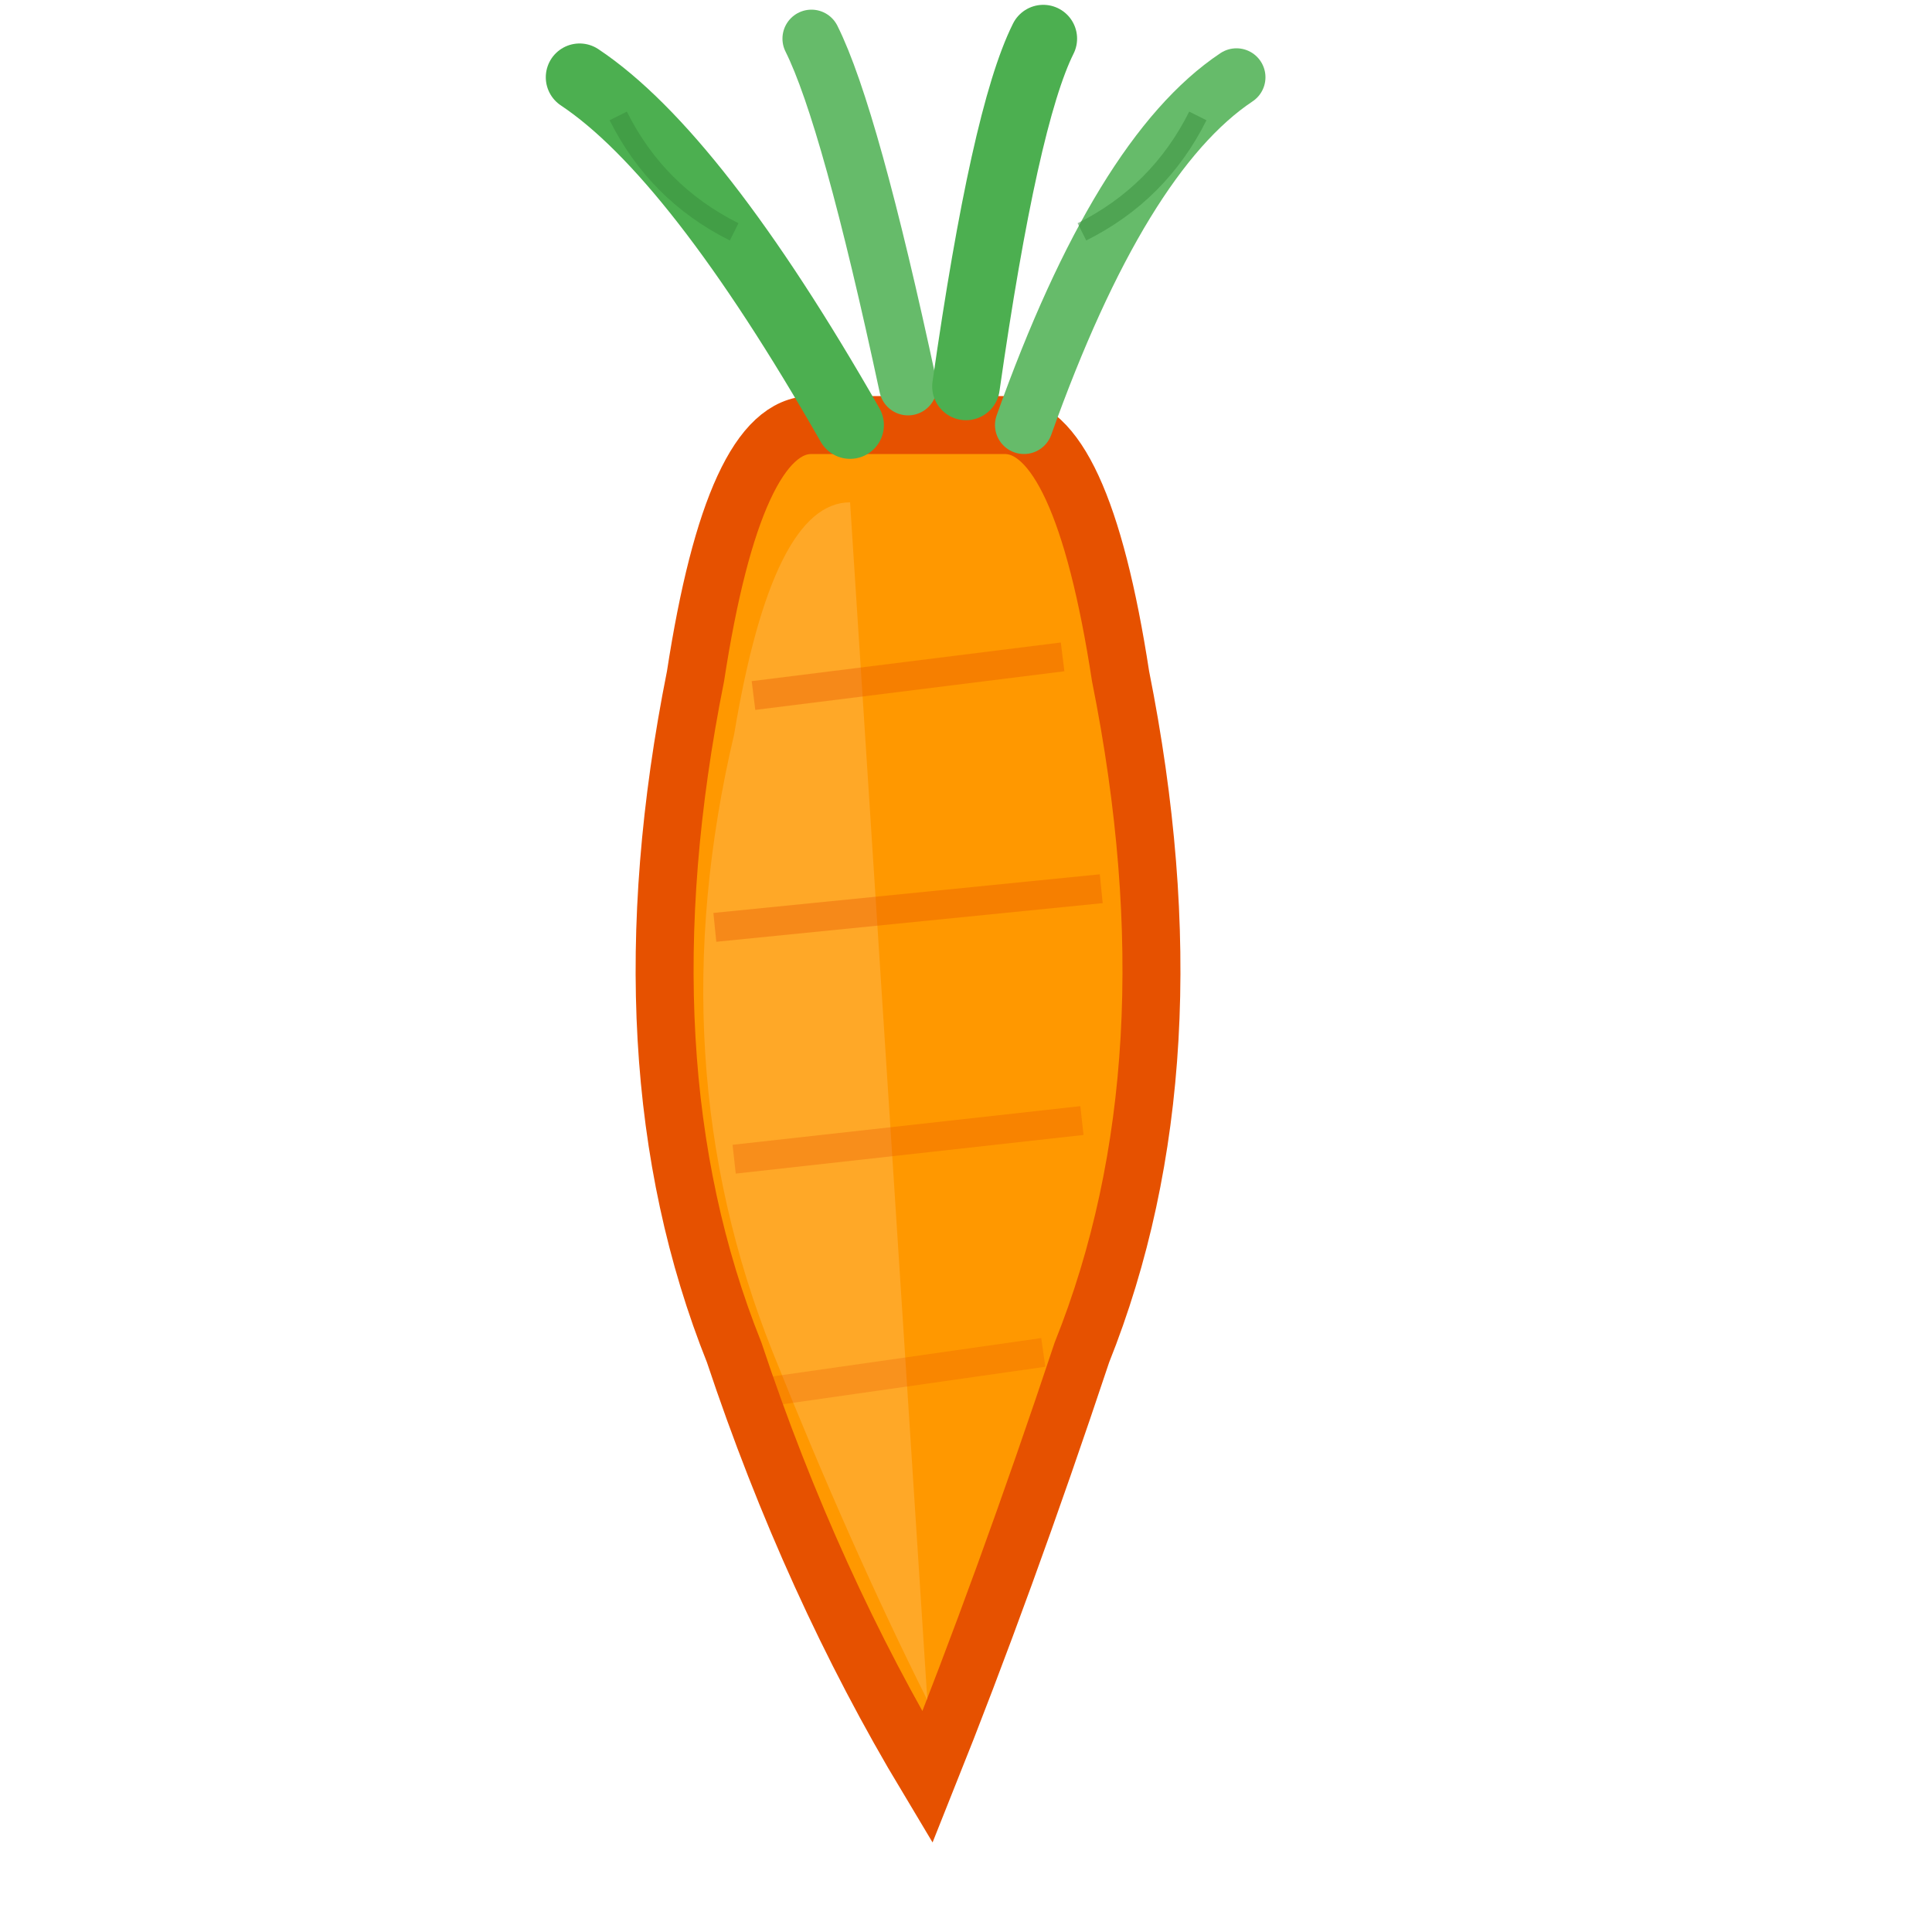
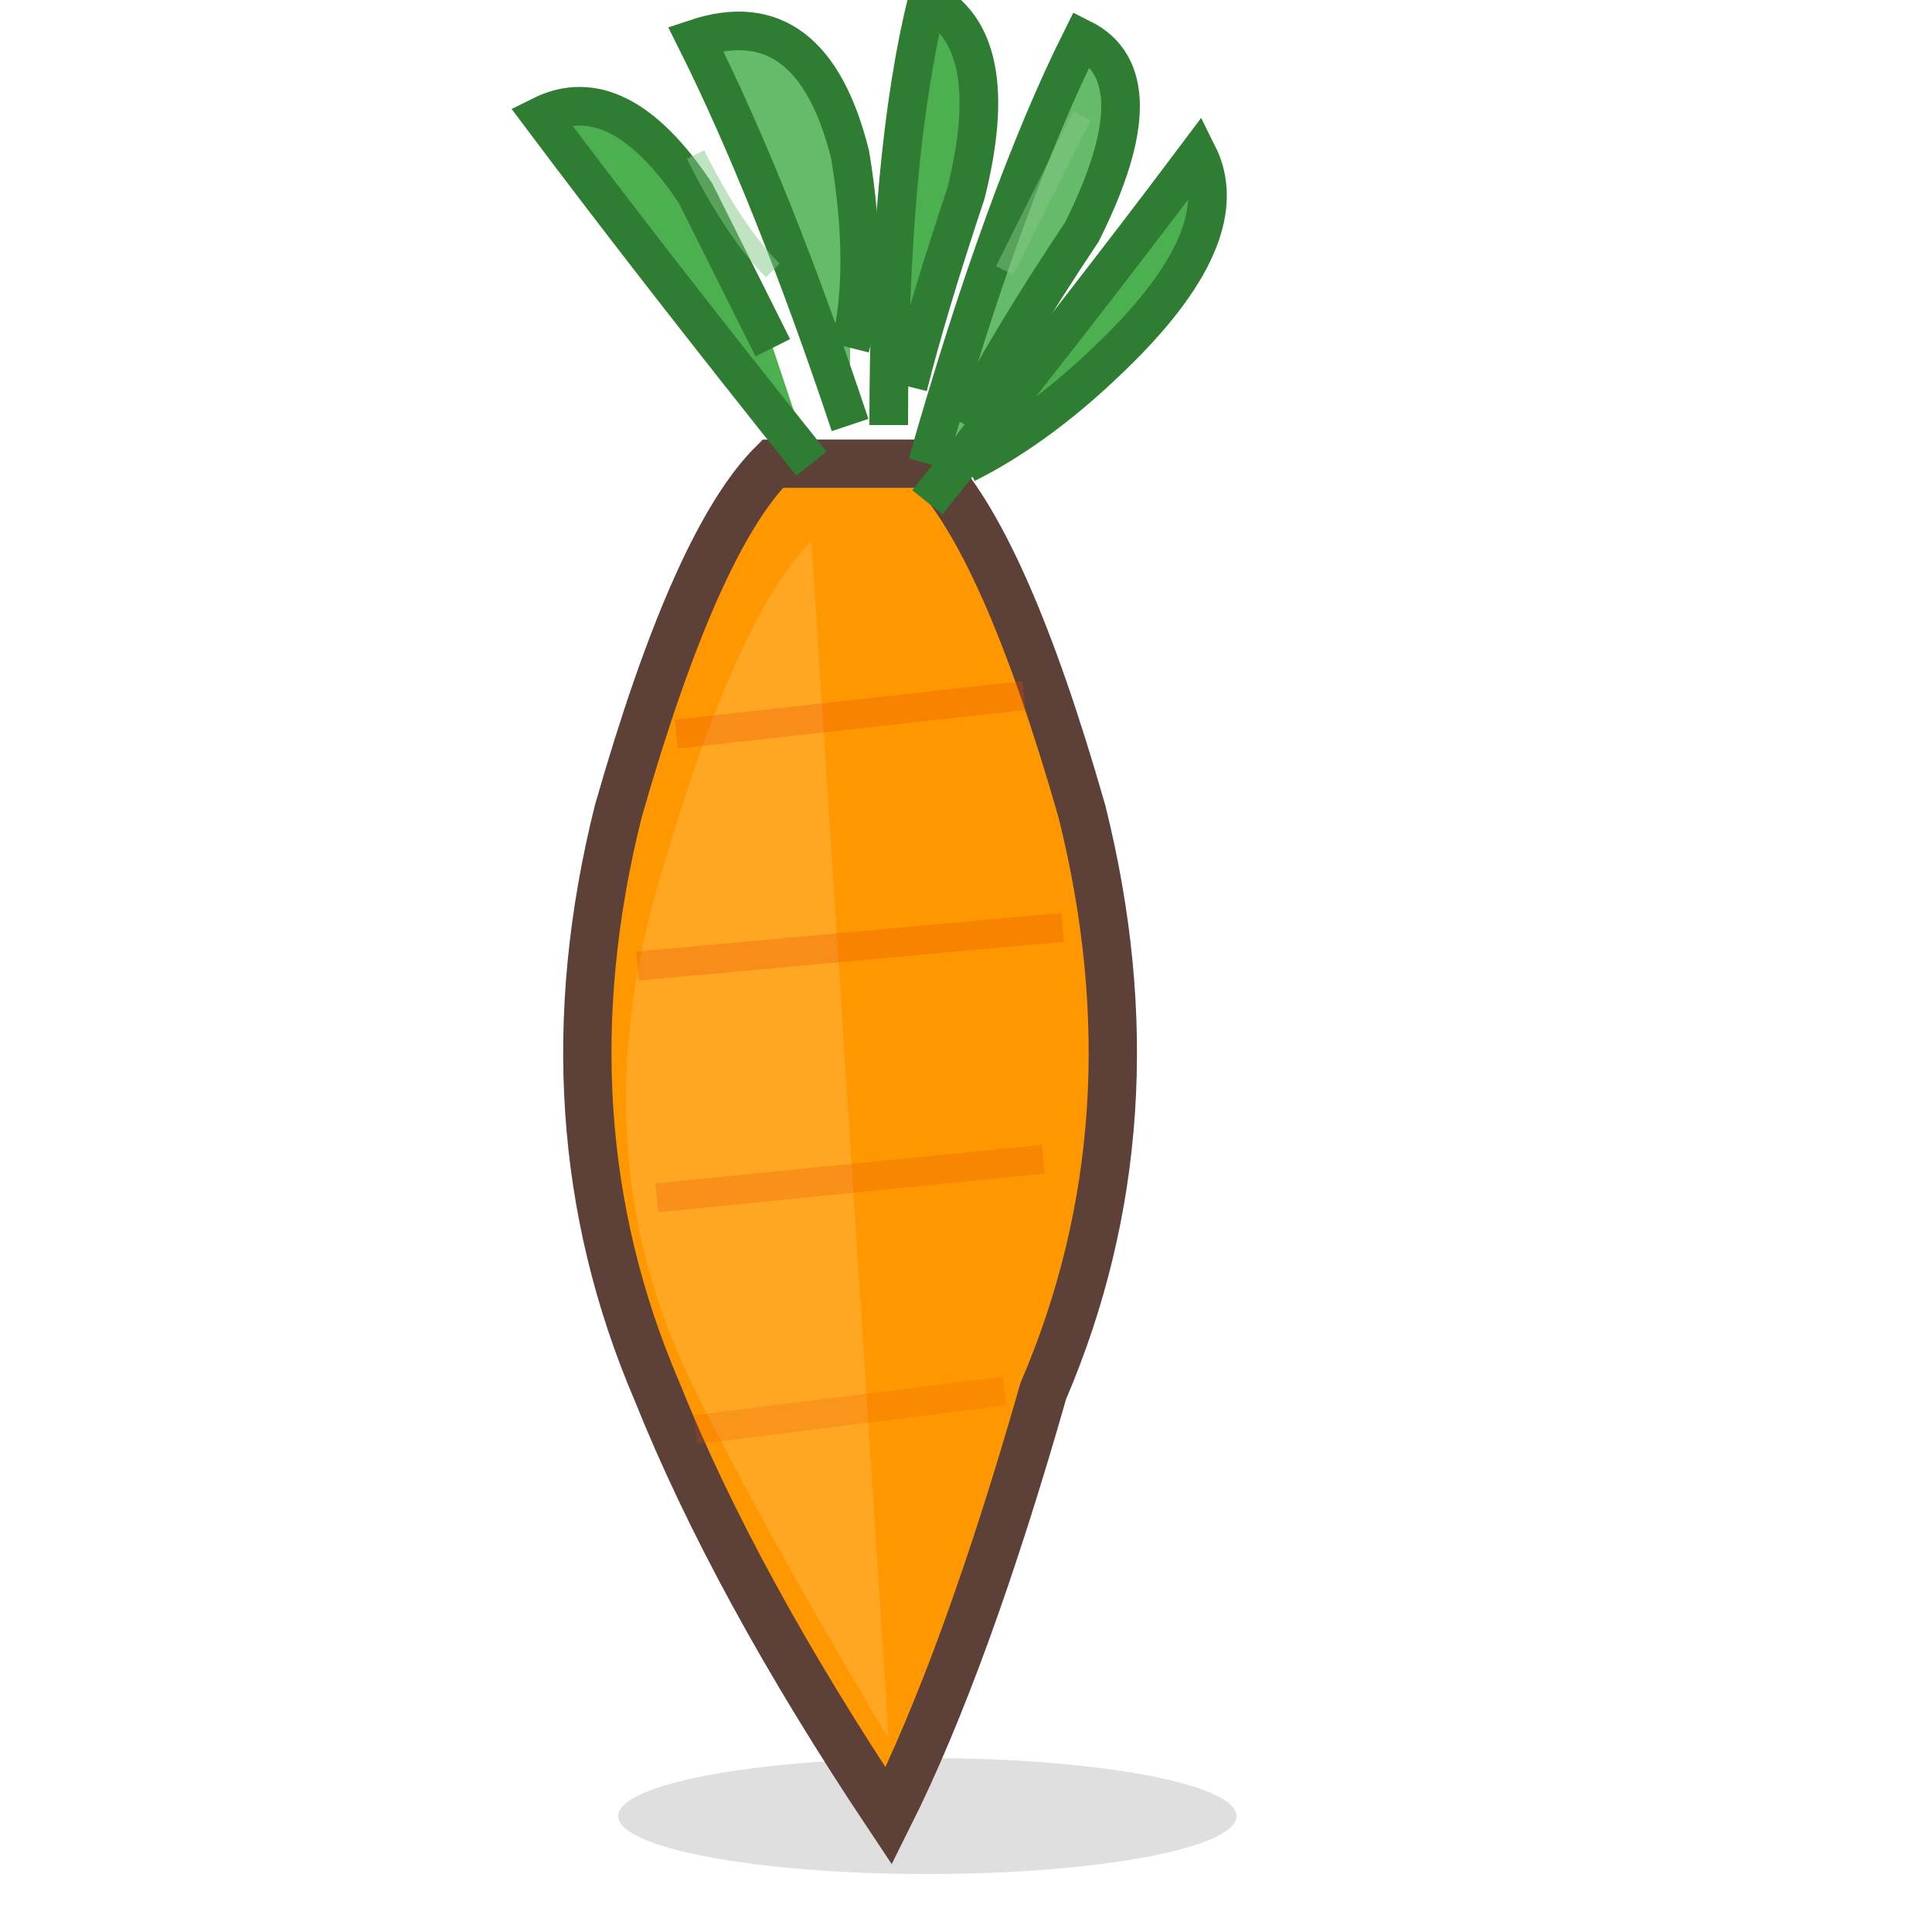
<svg xmlns="http://www.w3.org/2000/svg" viewBox="0 0 100 100">
-   <path d="M42 22 Q38 22 36 35 Q32 55 38 70 Q42 82 48 92 Q52 82 56 70 Q62 55 58 35 Q56 22 52 22Z" fill="#FF9800" stroke="#E65100" stroke-width="3" />
-   <path d="M44 26 Q40 26 38 38 Q34 55 40 70 Q44 80 48 88" fill="#FFB74D" stroke="none" opacity="0.5" />
-   <line x1="39" y1="36" x2="55" y2="34" stroke="#E65100" stroke-width="1.5" opacity="0.35" />
-   <line x1="37" y1="48" x2="57" y2="46" stroke="#E65100" stroke-width="1.5" opacity="0.35" />
-   <line x1="38" y1="60" x2="56" y2="58" stroke="#E65100" stroke-width="1.5" opacity="0.3" />
-   <line x1="40" y1="72" x2="54" y2="70" stroke="#E65100" stroke-width="1.5" opacity="0.25" />
-   <path d="M44 22 Q36 8 30 4" fill="none" stroke="#4CAF50" stroke-width="3.5" stroke-linecap="round" />
-   <path d="M47 20 Q44 6 42 2" fill="none" stroke="#66BB6A" stroke-width="3" stroke-linecap="round" />
-   <path d="M50 20 Q52 6 54 2" fill="none" stroke="#4CAF50" stroke-width="3.5" stroke-linecap="round" />
-   <path d="M53 22 Q58 8 64 4" fill="none" stroke="#66BB6A" stroke-width="3" stroke-linecap="round" />
-   <path d="M32 6 Q34 10 38 12" fill="none" stroke="#388E3C" stroke-width="1" opacity="0.5" />
-   <path d="M62 6 Q60 10 56 12" fill="none" stroke="#388E3C" stroke-width="1" opacity="0.5" />
+   <ellipse cx="48" cy="94" rx="16" ry="3" fill="#00000020" />
+   <path d="M40 24 Q36 28 32 42 Q28 58 34 72 Q38 82 46 94 Q50 86 54 72 Q60 58 56 42 Q52 28 48 24Z" fill="#FF9800" stroke="#5D4037" stroke-width="2.5" />
+   <path d="M42 28 Q38 32 34 46 Q30 60 36 72 Q40 80 46 90" fill="#FFB74D" stroke="none" opacity="0.45" />
+   <line x1="35" y1="38" x2="53" y2="36" stroke="#E65100" stroke-width="1.5" opacity="0.3" />
+   <line x1="33" y1="50" x2="55" y2="48" stroke="#E65100" stroke-width="1.5" opacity="0.3" />
+   <line x1="34" y1="62" x2="54" y2="60" stroke="#E65100" stroke-width="1.5" opacity="0.25" />
+   <line x1="36" y1="74" x2="52" y2="72" stroke="#E65100" stroke-width="1.5" opacity="0.2" />
+   <path d="M42 24 Q34 14 28 6 Q32 4 36 10 Q38 14 40 18" fill="#4CAF50" stroke="#2E7D32" stroke-width="2" />
+   <path d="M44 22 Q40 10 36 2 Q42 0 44 8 Q45 14 44 18" fill="#66BB6A" stroke="#2E7D32" stroke-width="2" />
+   <path d="M46 22 Q46 8 48 0 Q52 2 50 10 Q48 16 47 20" fill="#4CAF50" stroke="#2E7D32" stroke-width="2" />
+   <path d="M48 24 Q52 10 56 2 Q60 4 56 12 Q52 18 50 22" fill="#66BB6A" stroke="#2E7D32" stroke-width="2" />
+   <path d="M48 26 Q56 16 62 8 Q64 12 58 18 Q54 22 50 24" fill="#4CAF50" stroke="#2E7D32" stroke-width="2" />
+   <path d="M36 8 Q38 12 40 14" fill="none" stroke="#81C784" stroke-width="1" opacity="0.5" />
+   <path d="M56 6 Q54 10 52 14" fill="none" stroke="#81C784" stroke-width="1" opacity="0.5" />
</svg>
